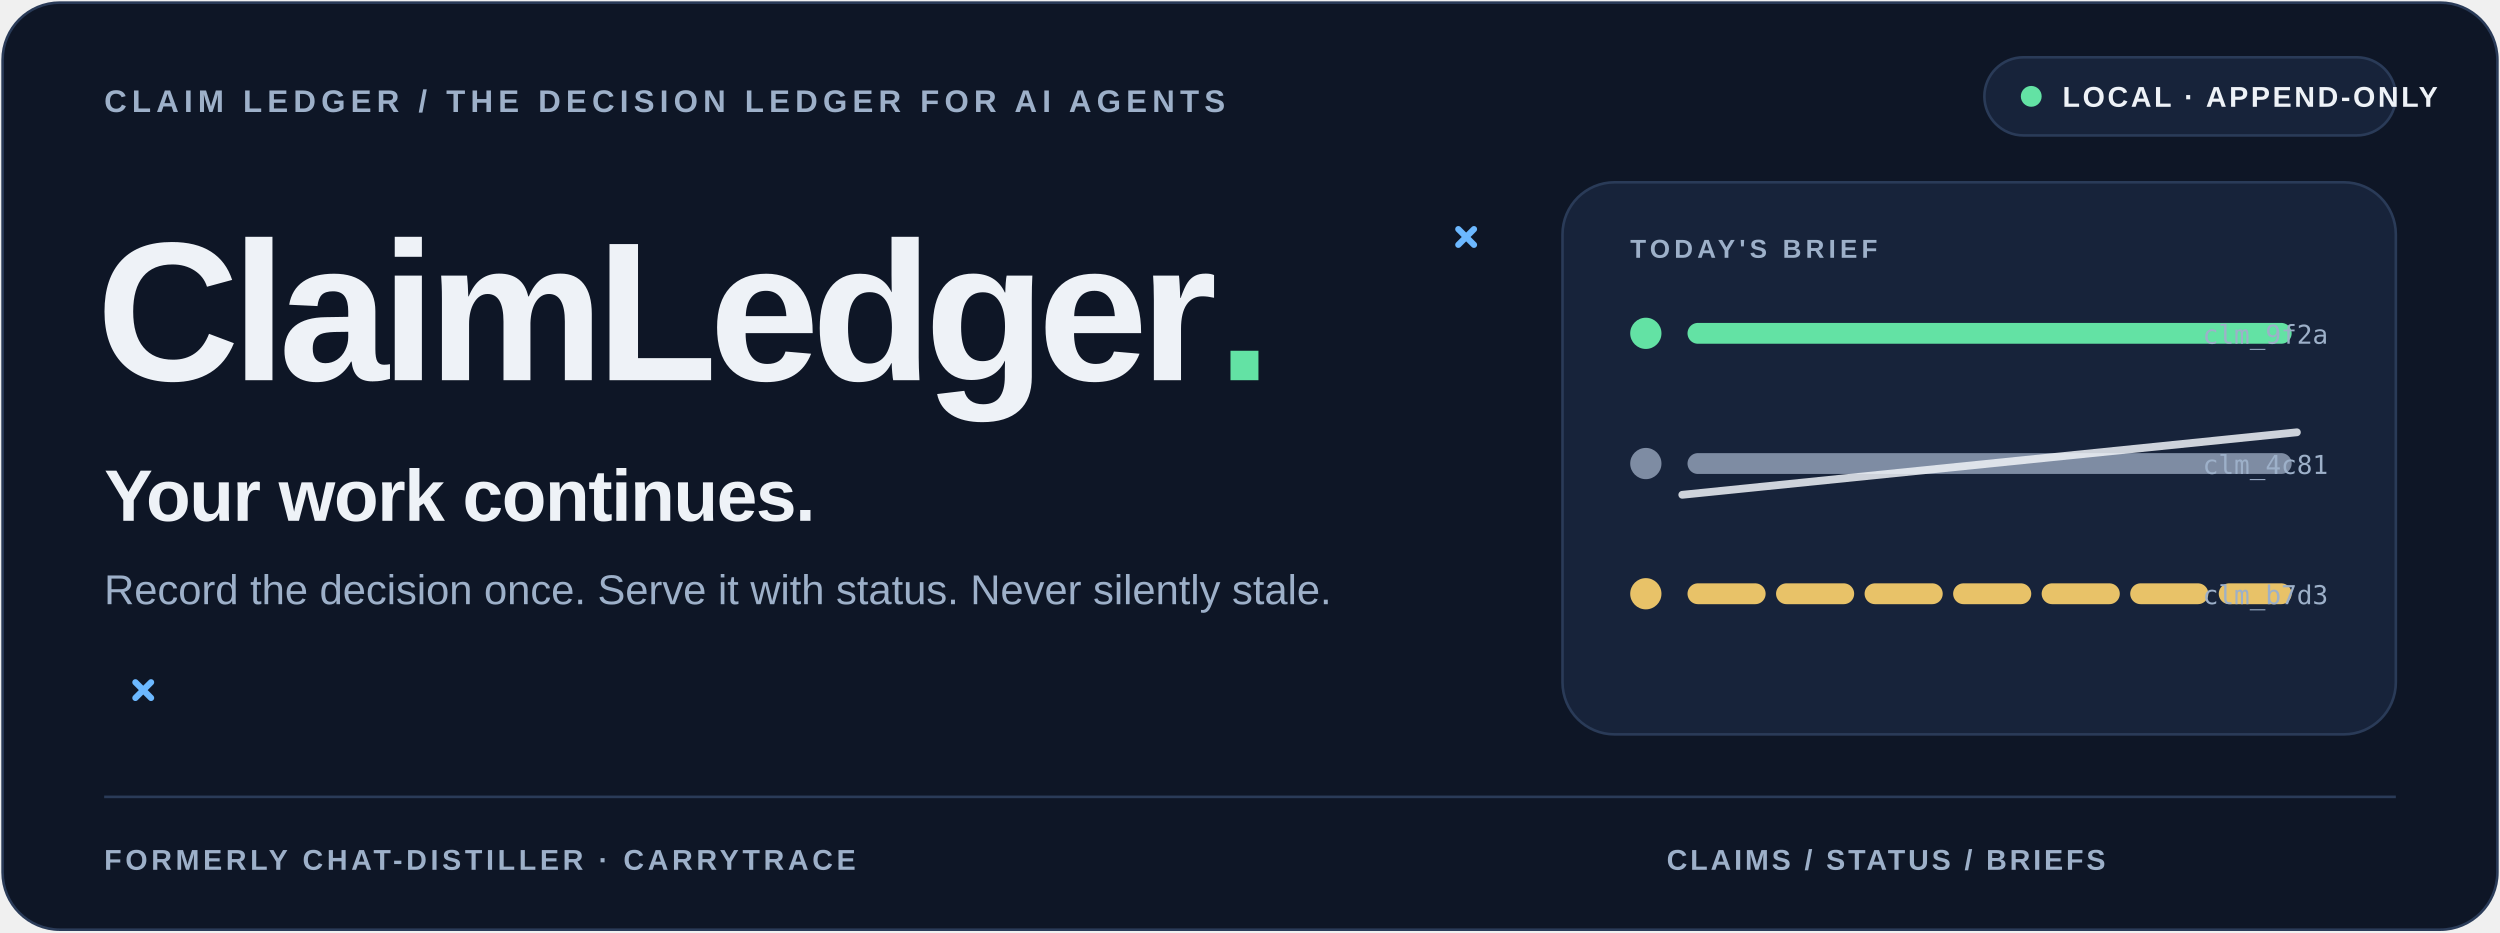
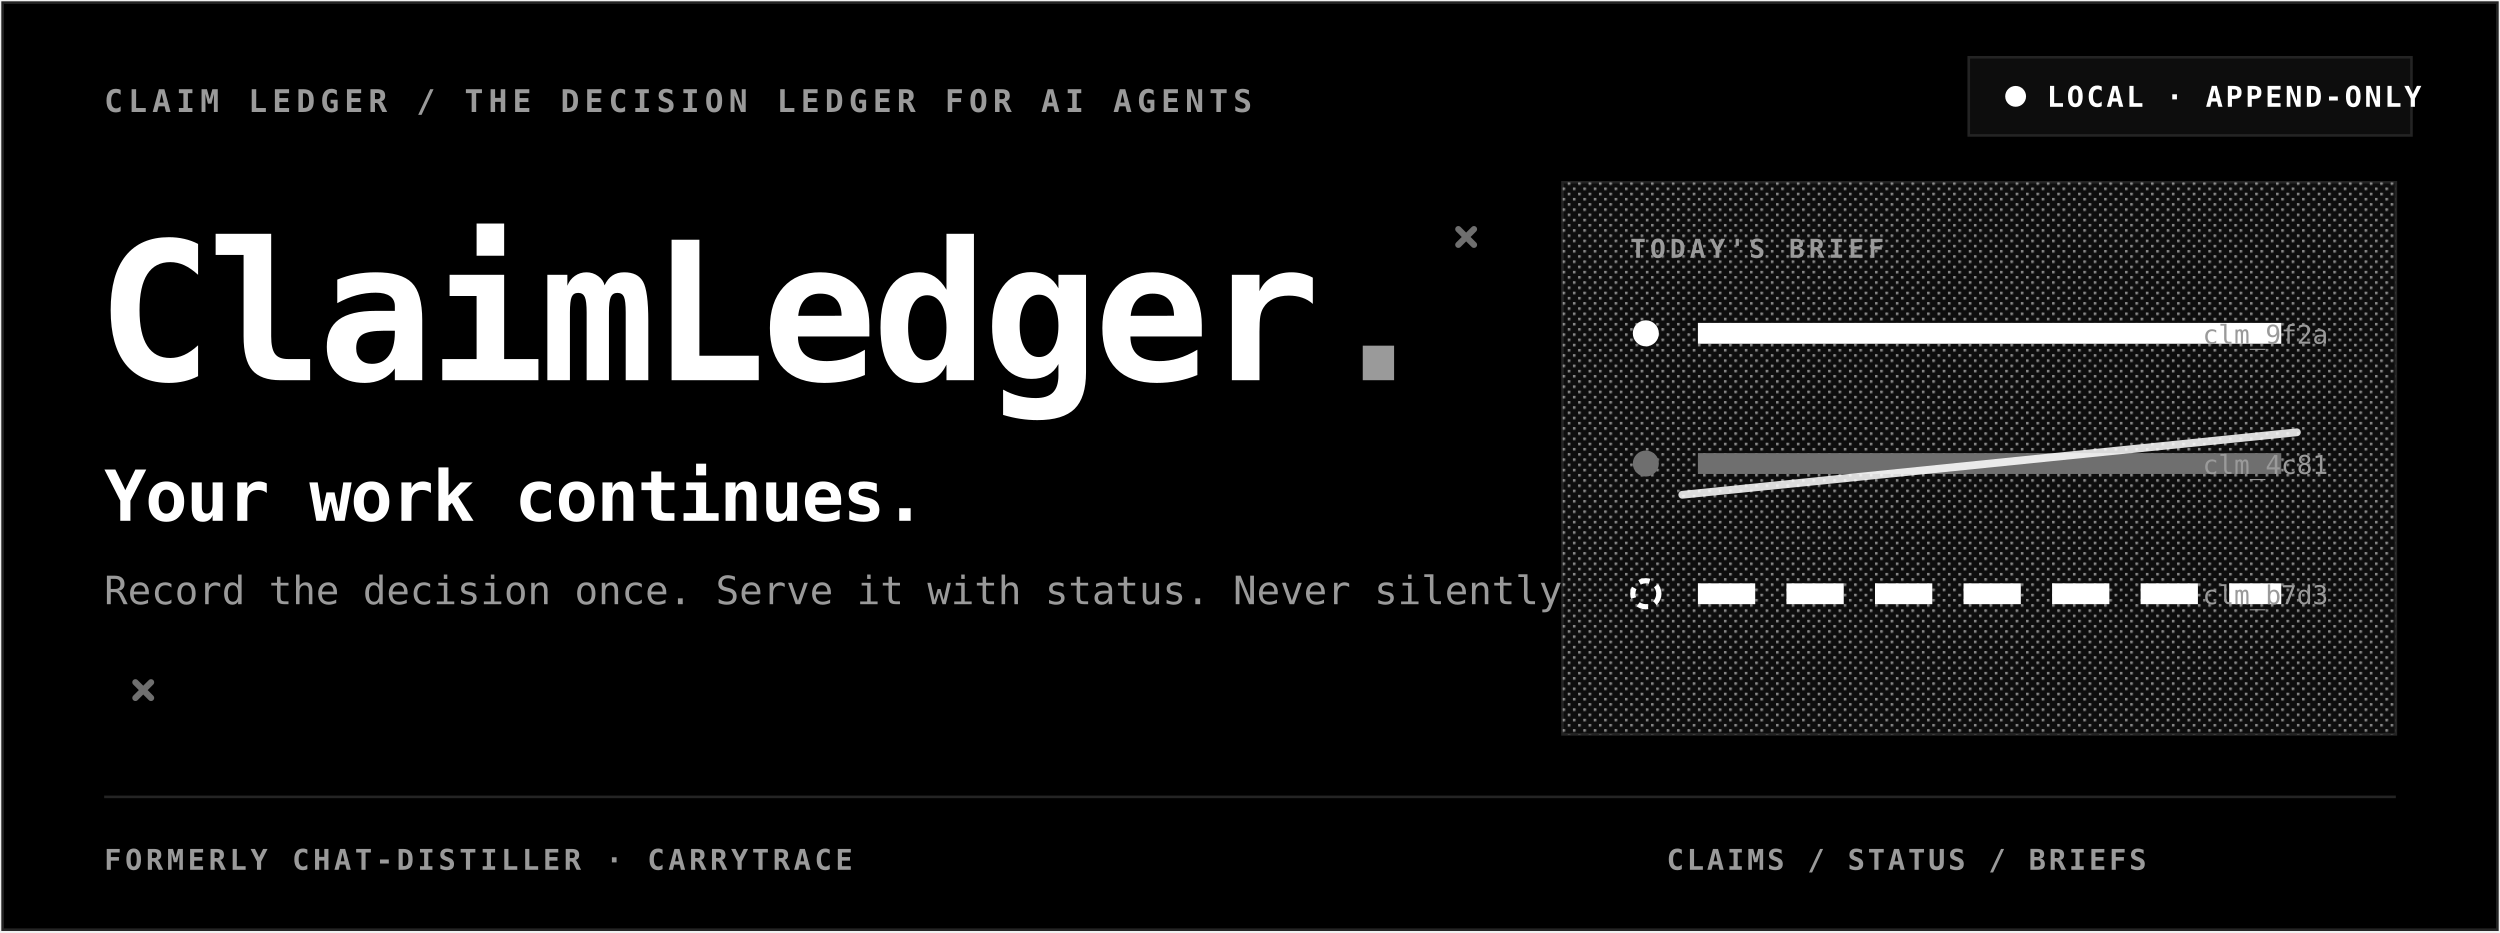
<svg xmlns="http://www.w3.org/2000/svg" viewBox="0 0 960 358" role="img" aria-labelledby="title desc">
-   <rect x="1" y="1" width="958" height="356" rx="22" fill="#0e1626" stroke="#2a3b58" />
-   <g font-family="Arial, Helvetica, sans-serif">
-     <text x="40" y="43" font-size="12" font-weight="700" letter-spacing="2" fill="#9db0c9">CLAIM LEDGER / THE DECISION LEDGER FOR AI AGENTS</text>
-     <rect x="762" y="22" width="158" height="30" rx="15" fill="#17233a" stroke="#2a3b58" />
-     <circle cx="780" cy="37" r="4" fill="#63e2a4" />
-     <text x="792" y="41" font-size="11" font-weight="700" letter-spacing="1" fill="#eef2f7">LOCAL · APPEND-ONLY</text>
-     <text x="37" y="146" font-size="76" font-weight="800" letter-spacing="-3" fill="#eef2f7">ClaimLedger<tspan fill="#63e2a4">.</tspan>
+   <defs>
+     <pattern id="dith" width="4" height="4" patternUnits="userSpaceOnUse">
+       <rect width="4" height="4" fill="none" />
+       <rect width="1" height="1" fill="#ffffff" />
+       <rect x="2" y="2" width="1" height="1" fill="#ffffff" />
+     </pattern>
+   </defs>
+   <rect x="1" y="1" width="958" height="356" fill="#000000" stroke="#242424" />
+   <g font-family="'SFMono-Regular',Consolas,monospace">
+     <text x="40" y="43" font-size="12" font-weight="700" letter-spacing="2" fill="#9a9a9a">CLAIM LEDGER / THE DECISION LEDGER FOR AI AGENTS</text>
+     <rect x="756" y="22" width="170" height="30" fill="#0d0d0d" stroke="#242424" />
+     <circle cx="774" cy="37" r="4" fill="#ffffff" />
+     <text x="786" y="41" font-size="11" font-weight="700" letter-spacing="1" fill="#ffffff">LOCAL · APPEND-ONLY</text>
+     <text x="37" y="146" font-size="74" font-weight="700" letter-spacing="-2" fill="#ffffff">ClaimLedger<tspan fill="#9a9a9a">.</tspan>
    </text>
-     <text x="40" y="200" font-size="28" font-weight="700" letter-spacing="-.5" fill="#eef2f7">Your work continues.</text>
-     <text x="40" y="232" font-size="16" fill="#9db0c9">Record the decision once. Serve it with status. Never silently stale.</text>
-     <rect x="600" y="70" width="320" height="212" rx="20" fill="#17233a" stroke="#2a3b58" />
-     <text x="626" y="99" font-size="10" font-weight="700" letter-spacing="1.6" fill="#9db0c9">TODAY'S BRIEF</text>
-     <circle cx="632" cy="128" r="6" fill="#63e2a4" />
-     <line class="bar b1" x1="652" y1="128" x2="876" y2="128" stroke="#63e2a4" stroke-width="8" stroke-linecap="round" />
-     <text x="894" y="132" font-size="10" fill="#9db0c9" font-family="'SFMono-Regular',Consolas,monospace" text-anchor="end">clm_9f2a</text>
-     <circle cx="632" cy="178" r="6" fill="#7e8ca3" />
-     <line class="bar b2" x1="652" y1="178" x2="876" y2="178" stroke="#7e8ca3" stroke-width="8" stroke-linecap="round" />
-     <line x1="646" y1="190" x2="882" y2="166" stroke="#eef2f7" stroke-width="3" stroke-linecap="round" opacity=".85" />
-     <text x="894" y="182" font-size="10" fill="#9db0c9" font-family="'SFMono-Regular',Consolas,monospace" text-anchor="end">clm_4c81</text>
-     <circle cx="632" cy="228" r="6" fill="#e8c268" />
-     <line class="bar b3" x1="652" y1="228" x2="876" y2="228" stroke="#e8c268" stroke-width="8" stroke-linecap="round" stroke-dasharray="22 12" />
-     <text x="894" y="232" font-size="10" fill="#9db0c9" font-family="'SFMono-Regular',Consolas,monospace" text-anchor="end">clm_b7d3</text>
-     <line x1="40" y1="306" x2="920" y2="306" stroke="#2a3b58" />
-     <text x="40" y="334" font-size="11" font-weight="700" letter-spacing="1.4" fill="#9db0c9">FORMERLY CHAT-DISTILLER · CARRYTRACE</text>
-     <text x="640" y="334" font-size="11" font-weight="700" letter-spacing="1.1" fill="#9db0c9">CLAIMS / STATUS / BRIEFS</text>
-     <path d="M560 88l6 6M566 88l-6 6M52 262l6 6M58 262l-6 6" stroke="#6cb8ff" stroke-width="2.4" stroke-linecap="round" />
+     <text x="40" y="200" font-size="27" font-weight="700" letter-spacing="-.5" fill="#ffffff">Your work continues.</text>
+     <text x="40" y="232" font-size="15" fill="#9a9a9a">Record the decision once. Serve it with status. Never silently stale.</text>
+     <rect x="600" y="70" width="320" height="212" fill="#0d0d0d" stroke="#242424" />
+     <rect x="600" y="70" width="320" height="212" fill="url(#dith)" opacity=".5" />
+     <text x="626" y="99" font-size="10" font-weight="700" letter-spacing="1.6" fill="#9a9a9a" font-family="'SFMono-Regular',Consolas,monospace">TODAY'S BRIEF</text>
+     <circle cx="632" cy="128" r="5" fill="#ffffff" />
+     <line class="bar b1" x1="652" y1="128" x2="876" y2="128" stroke="#ffffff" stroke-width="8" stroke-linecap="butt" />
+     <text x="894" y="132" font-size="10" fill="#9a9a9a" font-family="'SFMono-Regular',Consolas,monospace" text-anchor="end">clm_9f2a</text>
+     <circle cx="632" cy="178" r="5" fill="#6f6f6f" />
+     <line class="bar b2" x1="652" y1="178" x2="876" y2="178" stroke="#6f6f6f" stroke-width="8" stroke-linecap="butt" />
+     <line x1="646" y1="190" x2="882" y2="166" stroke="#ffffff" stroke-width="3" stroke-linecap="round" opacity=".85" />
+     <text x="894" y="182" font-size="10" fill="#9a9a9a" font-family="'SFMono-Regular',Consolas,monospace" text-anchor="end">clm_4c81</text>
+     <circle cx="632" cy="228" r="5" fill="none" stroke="#ffffff" stroke-width="2" stroke-dasharray="4 3" />
+     <line class="bar b3" x1="652" y1="228" x2="876" y2="228" stroke="#ffffff" stroke-width="8" stroke-linecap="butt" stroke-dasharray="22 12" />
+     <text x="894" y="232" font-size="10" fill="#9a9a9a" font-family="'SFMono-Regular',Consolas,monospace" text-anchor="end">clm_b7d3</text>
+     <line x1="40" y1="306" x2="920" y2="306" stroke="#242424" />
+     <text x="40" y="334" font-size="11" font-weight="700" letter-spacing="1.4" fill="#9a9a9a">FORMERLY CHAT-DISTILLER · CARRYTRACE</text>
+     <text x="640" y="334" font-size="11" font-weight="700" letter-spacing="1.1" fill="#9a9a9a">CLAIMS / STATUS / BRIEFS</text>
+     <path d="M560 88l6 6M566 88l-6 6M52 262l6 6M58 262l-6 6" stroke="#6f6f6f" stroke-width="2.4" stroke-linecap="round" />
  </g>
</svg>
